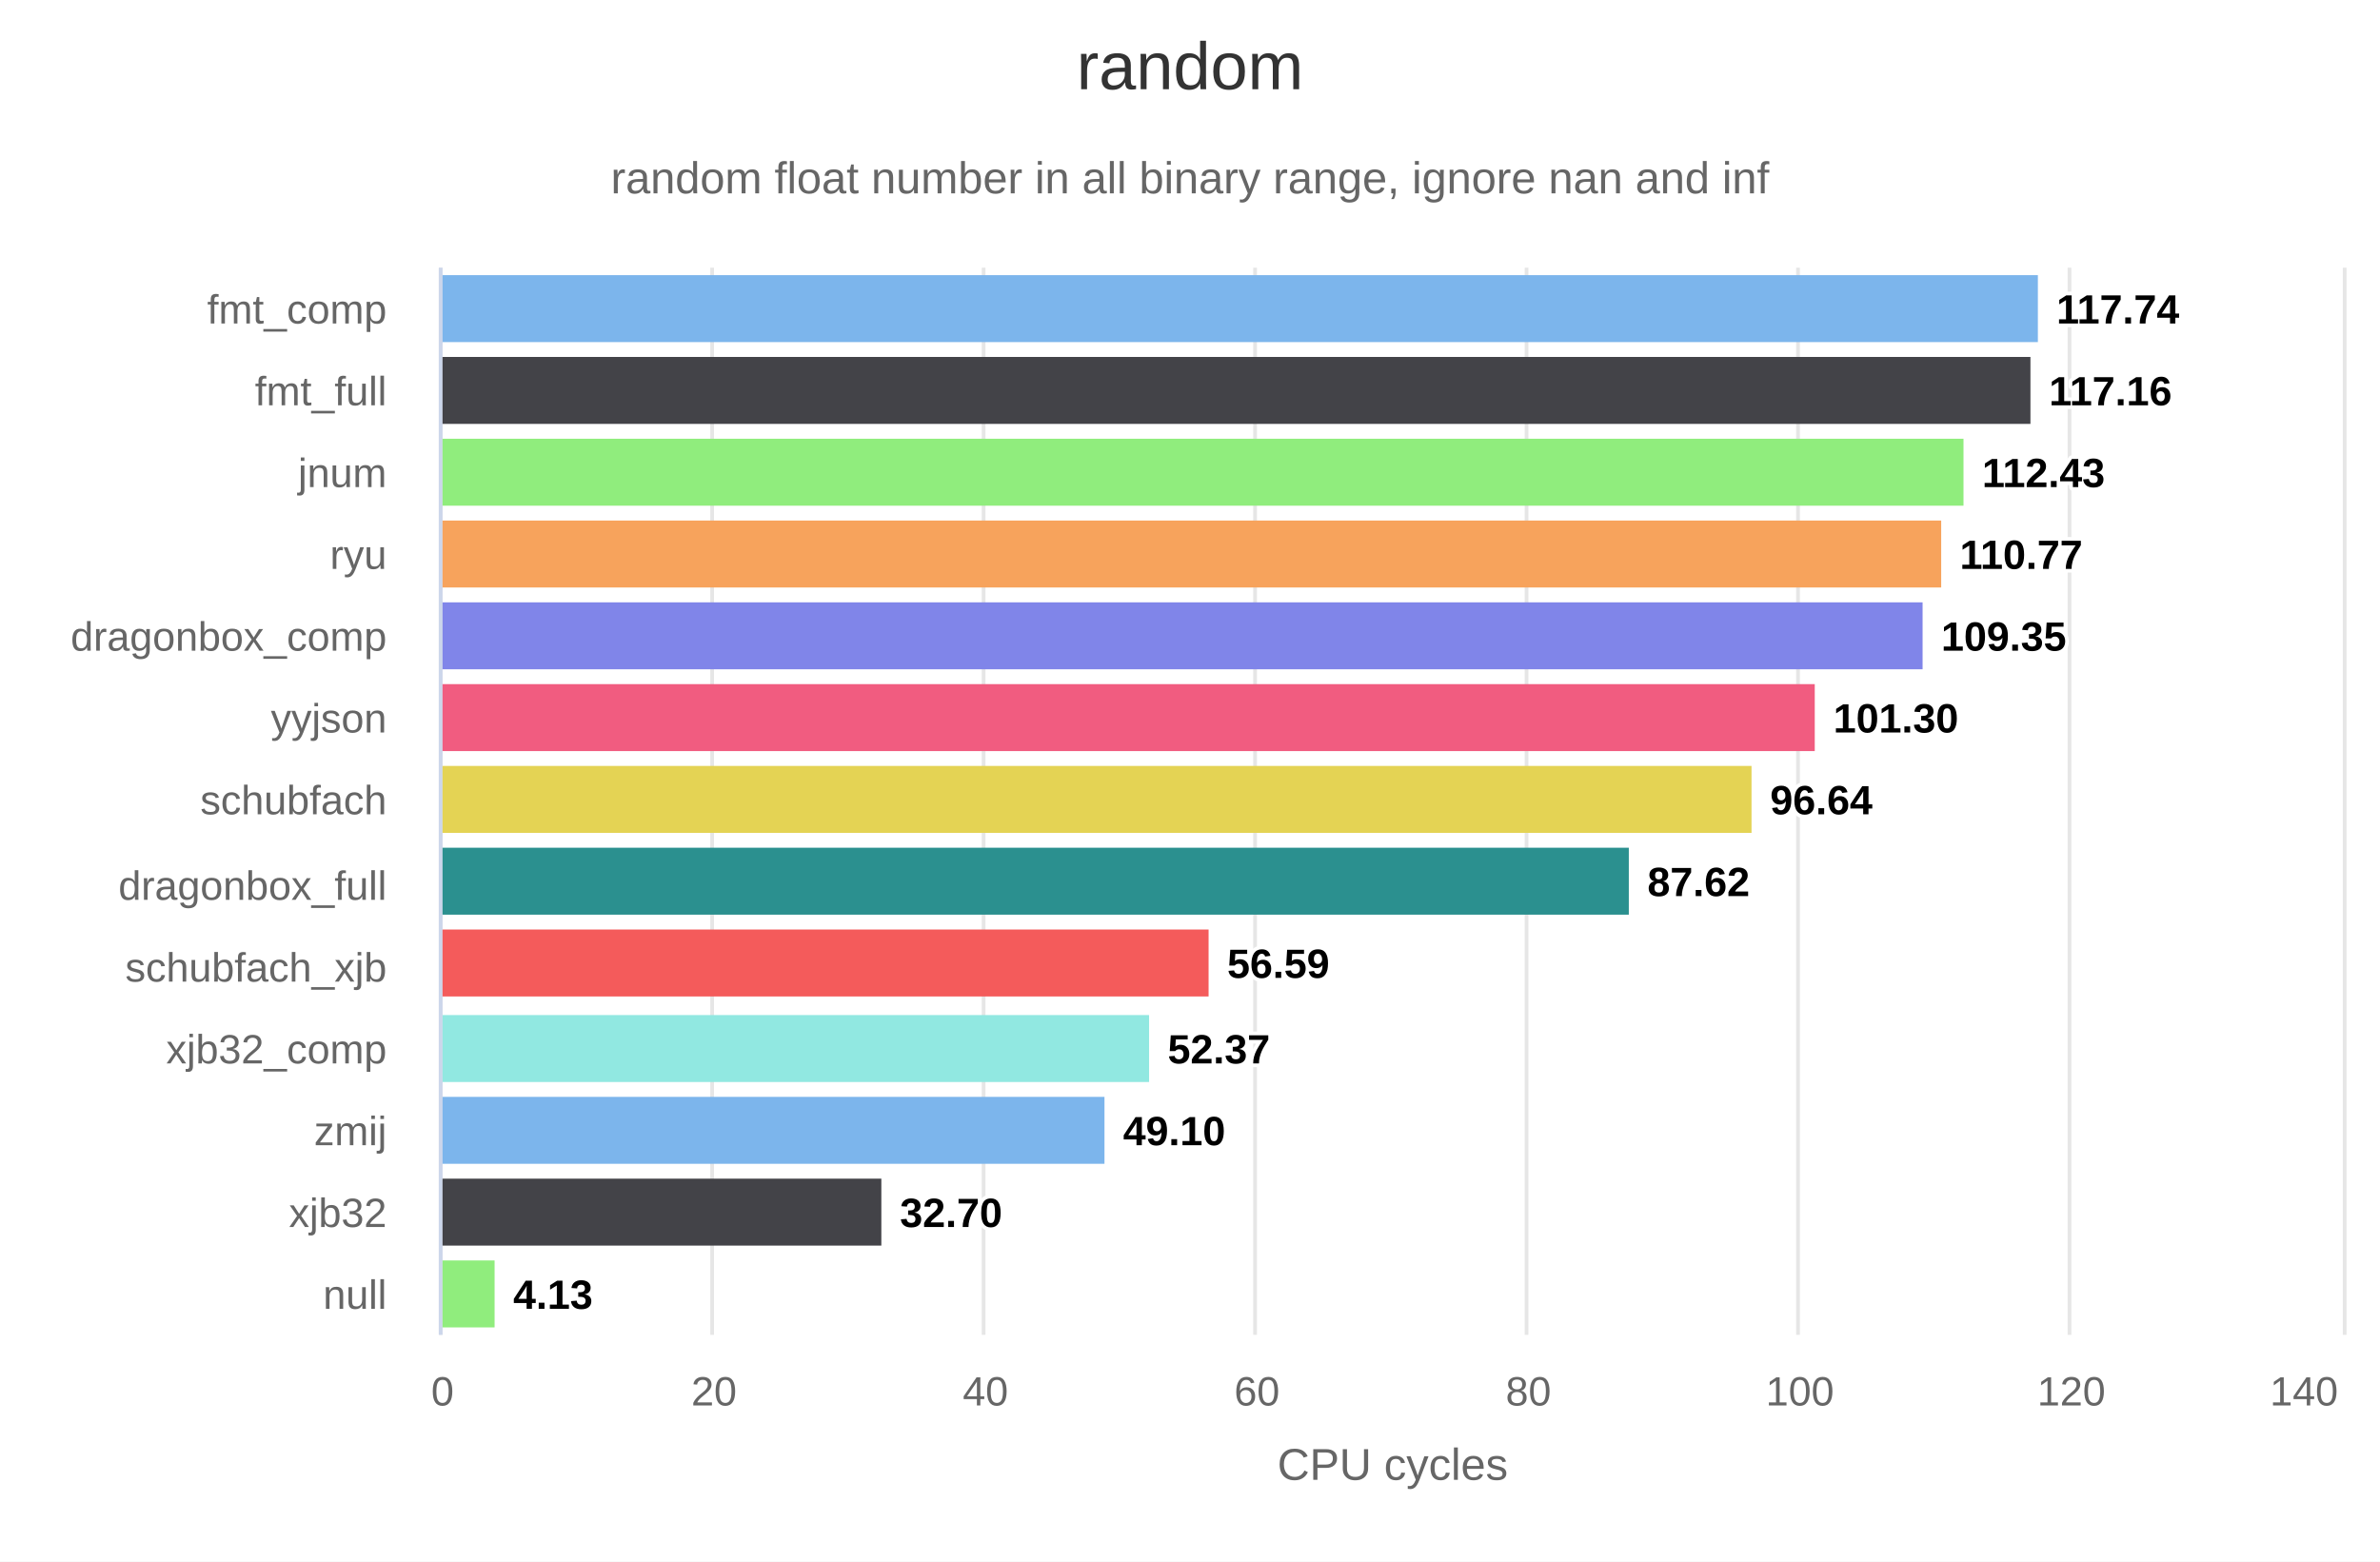
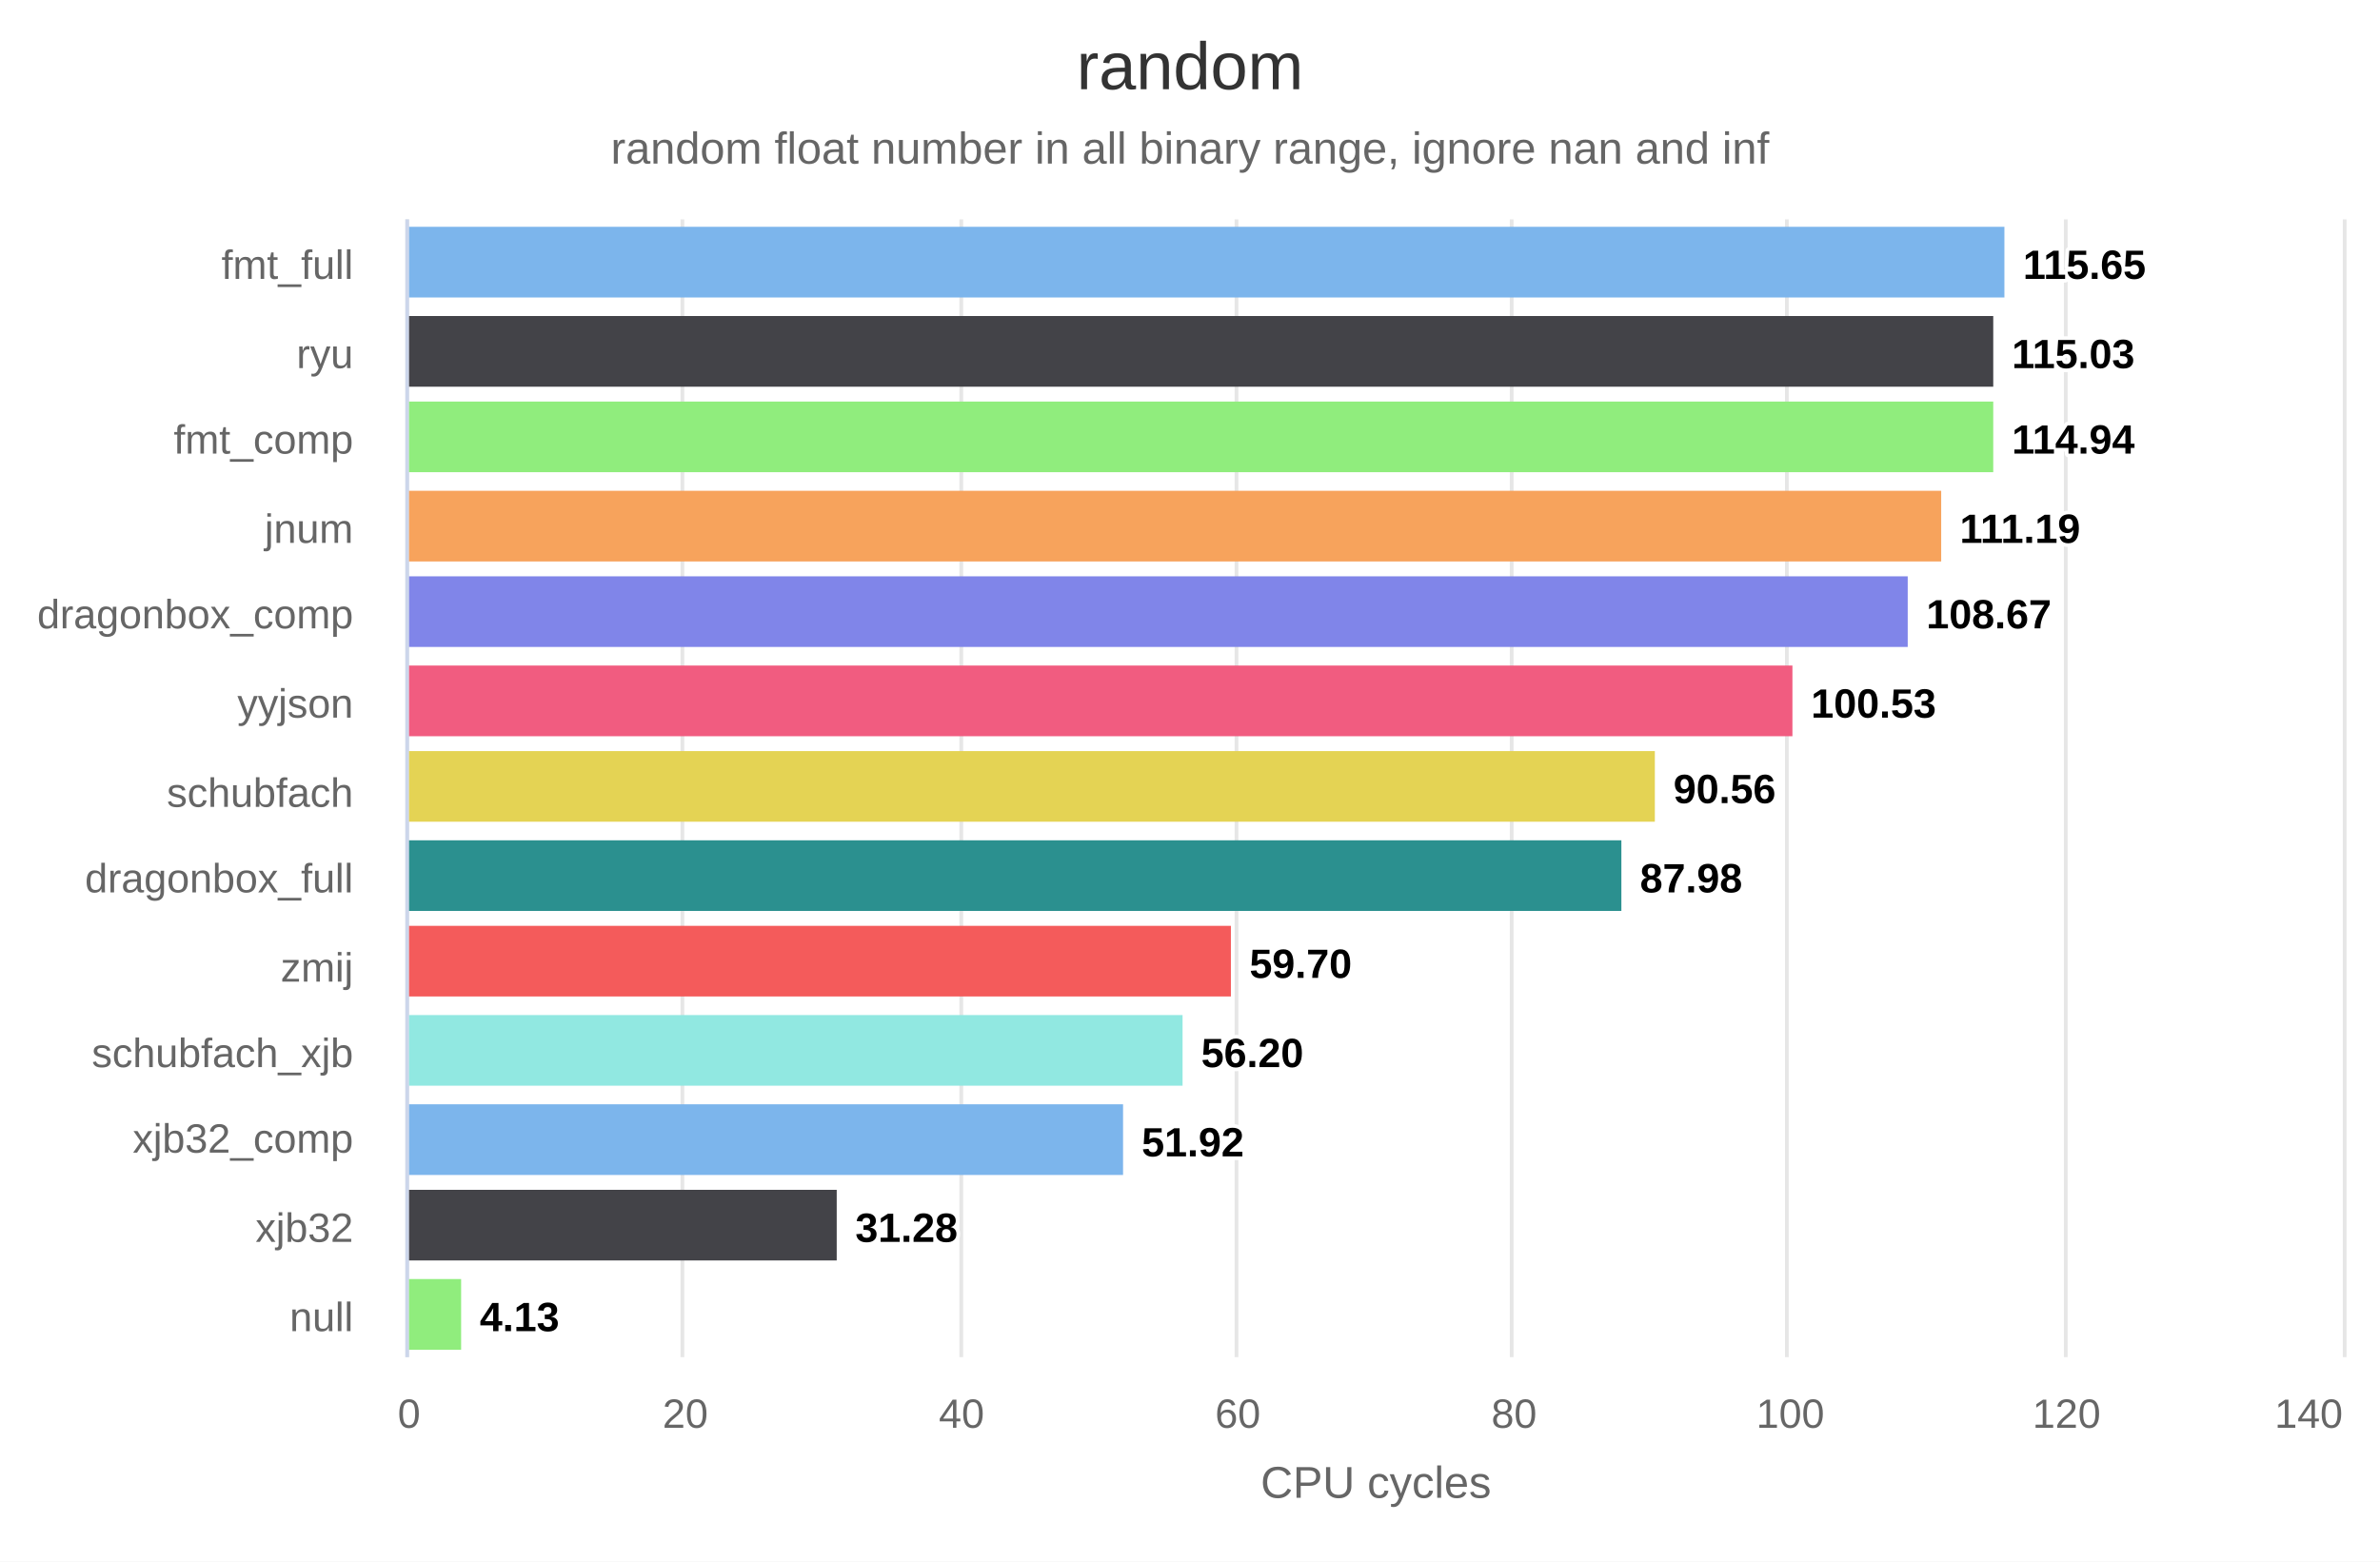
<svg xmlns="http://www.w3.org/2000/svg" version="1.1" class="highcharts-root" style="font-family:&quot;Lucida Grande&quot;, &quot;Lucida Sans Unicode&quot;, Arial, Helvetica, sans-serif;font-size:12px;" width="640" height="420" viewBox="0 0 640 420">
  <defs>
-     <clipPath id="highcharts-8ixc050-19-">
-       <rect x="0" y="0" width="287" height="511" fill="none" />
+     <clipPath id="highcharts-wknfdc7-35-">
+       <rect x="0" y="0" width="306" height="520" fill="none" />
    </clipPath>
  </defs>
  <rect fill="#ffffff" class="highcharts-background" x="0" y="0" width="640" height="420" rx="0" ry="0" />
-   <rect fill="none" class="highcharts-plot-background" x="119" y="72" width="511" height="287" />
+   <rect fill="none" class="highcharts-plot-background" x="110" y="59" width="520" height="306" />
  <g class="highcharts-grid highcharts-xaxis-grid" data-z-index="1">
-     <path fill="none" data-z-index="1" class="highcharts-grid-line" d="M 119 94.5 L 630 94.5" opacity="1" />
-     <path fill="none" data-z-index="1" class="highcharts-grid-line" d="M 119 116.5 L 630 116.5" opacity="1" />
-     <path fill="none" data-z-index="1" class="highcharts-grid-line" d="M 119 138.5 L 630 138.5" opacity="1" />
-     <path fill="none" data-z-index="1" class="highcharts-grid-line" d="M 119 160.5 L 630 160.5" opacity="1" />
-     <path fill="none" data-z-index="1" class="highcharts-grid-line" d="M 119 182.5 L 630 182.5" opacity="1" />
-     <path fill="none" data-z-index="1" class="highcharts-grid-line" d="M 119 204.5 L 630 204.5" opacity="1" />
-     <path fill="none" data-z-index="1" class="highcharts-grid-line" d="M 119 227.5 L 630 227.5" opacity="1" />
-     <path fill="none" data-z-index="1" class="highcharts-grid-line" d="M 119 249.5 L 630 249.5" opacity="1" />
-     <path fill="none" data-z-index="1" class="highcharts-grid-line" d="M 119 271.5 L 630 271.5" opacity="1" />
-     <path fill="none" data-z-index="1" class="highcharts-grid-line" d="M 119 293.5 L 630 293.5" opacity="1" />
-     <path fill="none" data-z-index="1" class="highcharts-grid-line" d="M 119 315.5 L 630 315.5" opacity="1" />
-     <path fill="none" data-z-index="1" class="highcharts-grid-line" d="M 119 337.5 L 630 337.5" opacity="1" />
-     <path fill="none" data-z-index="1" class="highcharts-grid-line" d="M 119 359.5 L 630 359.5" opacity="1" />
-     <path fill="none" data-z-index="1" class="highcharts-grid-line" d="M 119 72.5 L 630 72.5" opacity="1" />
+     <path fill="none" data-z-index="1" class="highcharts-grid-line" d="M 110 83.5 L 630 83.5" opacity="1" />
+     <path fill="none" data-z-index="1" class="highcharts-grid-line" d="M 110 106.5 L 630 106.5" opacity="1" />
+     <path fill="none" data-z-index="1" class="highcharts-grid-line" d="M 110 130.5 L 630 130.5" opacity="1" />
+     <path fill="none" data-z-index="1" class="highcharts-grid-line" d="M 110 153.5 L 630 153.5" opacity="1" />
+     <path fill="none" data-z-index="1" class="highcharts-grid-line" d="M 110 177.5 L 630 177.5" opacity="1" />
+     <path fill="none" data-z-index="1" class="highcharts-grid-line" d="M 110 200.5 L 630 200.5" opacity="1" />
+     <path fill="none" data-z-index="1" class="highcharts-grid-line" d="M 110 224.5 L 630 224.5" opacity="1" />
+     <path fill="none" data-z-index="1" class="highcharts-grid-line" d="M 110 247.5 L 630 247.5" opacity="1" />
+     <path fill="none" data-z-index="1" class="highcharts-grid-line" d="M 110 271.5 L 630 271.5" opacity="1" />
+     <path fill="none" data-z-index="1" class="highcharts-grid-line" d="M 110 294.5 L 630 294.5" opacity="1" />
+     <path fill="none" data-z-index="1" class="highcharts-grid-line" d="M 110 318.5 L 630 318.5" opacity="1" />
+     <path fill="none" data-z-index="1" class="highcharts-grid-line" d="M 110 341.5 L 630 341.5" opacity="1" />
+     <path fill="none" data-z-index="1" class="highcharts-grid-line" d="M 110 365.5 L 630 365.5" opacity="1" />
+     <path fill="none" data-z-index="1" class="highcharts-grid-line" d="M 110 59.5 L 630 59.5" opacity="1" />
  </g>
  <g class="highcharts-grid highcharts-yaxis-grid" data-z-index="1">
-     <path fill="none" stroke="#e6e6e6" stroke-width="1" data-z-index="1" class="highcharts-grid-line" d="M 118.5 72 L 118.5 359" opacity="1" />
-     <path fill="none" stroke="#e6e6e6" stroke-width="1" data-z-index="1" class="highcharts-grid-line" d="M 191.5 72 L 191.5 359" opacity="1" />
-     <path fill="none" stroke="#e6e6e6" stroke-width="1" data-z-index="1" class="highcharts-grid-line" d="M 264.5 72 L 264.5 359" opacity="1" />
-     <path fill="none" stroke="#e6e6e6" stroke-width="1" data-z-index="1" class="highcharts-grid-line" d="M 337.5 72 L 337.5 359" opacity="1" />
-     <path fill="none" stroke="#e6e6e6" stroke-width="1" data-z-index="1" class="highcharts-grid-line" d="M 410.5 72 L 410.5 359" opacity="1" />
-     <path fill="none" stroke="#e6e6e6" stroke-width="1" data-z-index="1" class="highcharts-grid-line" d="M 483.5 72 L 483.5 359" opacity="1" />
-     <path fill="none" stroke="#e6e6e6" stroke-width="1" data-z-index="1" class="highcharts-grid-line" d="M 556.5 72 L 556.5 359" opacity="1" />
-     <path fill="none" stroke="#e6e6e6" stroke-width="1" data-z-index="1" class="highcharts-grid-line" d="M 630.5 72 L 630.5 359" opacity="1" />
+     <path fill="none" stroke="#e6e6e6" stroke-width="1" data-z-index="1" class="highcharts-grid-line" d="M 109.5 59 L 109.5 365" opacity="1" />
+     <path fill="none" stroke="#e6e6e6" stroke-width="1" data-z-index="1" class="highcharts-grid-line" d="M 183.5 59 L 183.5 365" opacity="1" />
+     <path fill="none" stroke="#e6e6e6" stroke-width="1" data-z-index="1" class="highcharts-grid-line" d="M 258.5 59 L 258.5 365" opacity="1" />
+     <path fill="none" stroke="#e6e6e6" stroke-width="1" data-z-index="1" class="highcharts-grid-line" d="M 332.5 59 L 332.5 365" opacity="1" />
+     <path fill="none" stroke="#e6e6e6" stroke-width="1" data-z-index="1" class="highcharts-grid-line" d="M 406.5 59 L 406.5 365" opacity="1" />
+     <path fill="none" stroke="#e6e6e6" stroke-width="1" data-z-index="1" class="highcharts-grid-line" d="M 480.5 59 L 480.5 365" opacity="1" />
+     <path fill="none" stroke="#e6e6e6" stroke-width="1" data-z-index="1" class="highcharts-grid-line" d="M 555.5 59 L 555.5 365" opacity="1" />
+     <path fill="none" stroke="#e6e6e6" stroke-width="1" data-z-index="1" class="highcharts-grid-line" d="M 630.5 59 L 630.5 365" opacity="1" />
  </g>
-   <rect fill="none" class="highcharts-plot-border" data-z-index="1" x="119" y="72" width="511" height="287" />
+   <rect fill="none" class="highcharts-plot-border" data-z-index="1" x="110" y="59" width="520" height="306" />
  <g class="highcharts-axis highcharts-xaxis" data-z-index="2">
-     <path fill="none" class="highcharts-axis-line" stroke="#ccd6eb" stroke-width="1" data-z-index="7" d="M 118.5 72 L 118.5 359" />
+     <path fill="none" class="highcharts-axis-line" stroke="#ccd6eb" stroke-width="1" data-z-index="7" d="M 109.5 59 L 109.5 365" />
  </g>
  <g class="highcharts-axis highcharts-yaxis" data-z-index="2">
-     <text x="374.5" data-z-index="7" text-anchor="middle" transform="translate(0,0)" class="highcharts-axis-title" style="color:#666666;fill:#666666;" y="398">
+     <text x="370" data-z-index="7" text-anchor="middle" transform="translate(0,0)" class="highcharts-axis-title" style="color:#666666;fill:#666666;" y="402.833">
      <tspan>CPU cycles</tspan>
    </text>
-     <path fill="none" class="highcharts-axis-line" data-z-index="7" d="M 119 359 L 630 359" />
+     <path fill="none" class="highcharts-axis-line" data-z-index="7" d="M 110 365 L 630 365" />
  </g>
  <g class="highcharts-series-group" data-z-index="3">
-     <g class="highcharts-series highcharts-series-0 highcharts-bar-series" data-z-index="0.1" opacity="1" transform="translate(630,359) rotate(90) scale(-1,1) scale(1 1)" clip-path="url(#highcharts-8ixc050-19-)">
-       <rect x="267" y="82" width="18" height="430" fill="#7cb5ec" opacity="1" class="highcharts-point highcharts-color-0" />
-       <rect x="245" y="84" width="18" height="428" fill="#434348" opacity="1" class="highcharts-point highcharts-color-1" />
-       <rect x="223" y="102" width="18" height="410" fill="#90ed7d" opacity="1" class="highcharts-point highcharts-color-2" />
-       <rect x="201" y="108" width="18" height="404" fill="#f7a35c" opacity="1" class="highcharts-point highcharts-color-3" />
-       <rect x="179" y="113" width="18" height="399" fill="#8085e9" opacity="1" class="highcharts-point highcharts-color-4" />
-       <rect x="157" y="142" width="18" height="370" fill="#f15c80" opacity="1" class="highcharts-point highcharts-color-5" />
-       <rect x="135" y="159" width="18" height="353" fill="#e4d354" opacity="1" class="highcharts-point highcharts-color-6" />
-       <rect x="113" y="192" width="18" height="320" fill="#2b908f" opacity="1" class="highcharts-point highcharts-color-7" />
-       <rect x="91" y="305" width="18" height="207" fill="#f45b5b" opacity="1" class="highcharts-point highcharts-color-8" />
-       <rect x="68" y="321" width="18" height="191" fill="#91e8e1" opacity="1" class="highcharts-point highcharts-color-9" />
-       <rect x="46" y="333" width="18" height="179" fill="#7cb5ec" opacity="1" class="highcharts-point highcharts-color-0" />
-       <rect x="24" y="393" width="18" height="119" fill="#434348" opacity="1" class="highcharts-point highcharts-color-1" />
-       <rect x="2" y="497" width="18" height="15" fill="#90ed7d" opacity="1" class="highcharts-point highcharts-color-2" />
+     <g class="highcharts-series highcharts-series-0 highcharts-bar-series" data-z-index="0.1" opacity="1" transform="translate(630,365) rotate(90) scale(-1,1) scale(1 1)" clip-path="url(#highcharts-wknfdc7-35-)">
+       <rect x="285" y="91" width="19" height="430" fill="#7cb5ec" opacity="1" class="highcharts-point highcharts-color-0" />
+       <rect x="261" y="94" width="19" height="427" fill="#434348" opacity="1" class="highcharts-point highcharts-color-1" />
+       <rect x="238" y="94" width="19" height="427" fill="#90ed7d" opacity="1" class="highcharts-point highcharts-color-2" />
+       <rect x="214" y="108" width="19" height="413" fill="#f7a35c" opacity="1" class="highcharts-point highcharts-color-3" />
+       <rect x="191" y="117" width="19" height="404" fill="#8085e9" opacity="1" class="highcharts-point highcharts-color-4" />
+       <rect x="167" y="148" width="19" height="373" fill="#f15c80" opacity="1" class="highcharts-point highcharts-color-5" />
+       <rect x="144" y="185" width="19" height="336" fill="#e4d354" opacity="1" class="highcharts-point highcharts-color-6" />
+       <rect x="120" y="194" width="19" height="327" fill="#2b908f" opacity="1" class="highcharts-point highcharts-color-7" />
+       <rect x="97" y="299" width="19" height="222" fill="#f45b5b" opacity="1" class="highcharts-point highcharts-color-8" />
+       <rect x="73" y="312" width="19" height="209" fill="#91e8e1" opacity="1" class="highcharts-point highcharts-color-9" />
+       <rect x="49" y="328" width="19" height="193" fill="#7cb5ec" opacity="1" class="highcharts-point highcharts-color-0" />
+       <rect x="26" y="405" width="19" height="116" fill="#434348" opacity="1" class="highcharts-point highcharts-color-1" />
+       <rect x="2" y="506" width="19" height="15" fill="#90ed7d" opacity="1" class="highcharts-point highcharts-color-2" />
    </g>
-     <g class="highcharts-markers highcharts-series-0 highcharts-bar-series" data-z-index="0.1" opacity="1" transform="translate(630,359) rotate(90) scale(-1,1) scale(1 1)" clip-path="none" />
+     <g class="highcharts-markers highcharts-series-0 highcharts-bar-series" data-z-index="0.1" opacity="1" transform="translate(630,365) rotate(90) scale(-1,1) scale(1 1)" clip-path="none" />
  </g>
  <text x="320" text-anchor="middle" class="highcharts-title" data-z-index="4" style="color:#333333;font-size:18px;fill:#333333;" y="24">
    <tspan>random</tspan>
  </text>
-   <text x="320" text-anchor="middle" class="highcharts-subtitle" data-z-index="4" style="color:#666666;fill:#666666;" y="52">
+   <text x="320" text-anchor="middle" class="highcharts-subtitle" data-z-index="4" style="color:#666666;fill:#666666;" y="44">
    <tspan>random float number in all binary range, ignore nan and inf</tspan>
  </text>
  <text x="10" text-anchor="start" class="highcharts-caption" data-z-index="4" style="color:#666666;fill:#666666;" y="417" />
-   <g class="highcharts-data-labels highcharts-series-0 highcharts-bar-series" data-z-index="6" opacity="1" transform="translate(119,72) scale(1 1)">
-     <g class="highcharts-label highcharts-data-label highcharts-data-label-color-0" data-z-index="1" transform="translate(429,-1)">
+   <g class="highcharts-data-labels highcharts-series-0 highcharts-bar-series" data-z-index="6" opacity="1" transform="translate(110,59) scale(1 1)">
+     <g class="highcharts-label highcharts-data-label highcharts-data-label-color-0" data-z-index="1" transform="translate(429,0)">
      <text x="5" data-z-index="1" y="16" style="color:#000000;font-size:11px;font-weight:bold;fill:#000000;">
-         <tspan x="5" y="16" class="highcharts-text-outline" fill="#FFFFFF" stroke="#FFFFFF" stroke-width="2px" stroke-linejoin="round" style="">117.74</tspan>
-         <tspan x="5" y="16">117.74</tspan>
+         <tspan x="5" y="16" class="highcharts-text-outline" fill="#FFFFFF" stroke="#FFFFFF" stroke-width="2px" stroke-linejoin="round" style="">115.65</tspan>
+         <tspan x="5" y="16">115.65</tspan>
      </text>
    </g>
-     <g class="highcharts-label highcharts-data-label highcharts-data-label-color-1" data-z-index="1" transform="translate(427,21)">
+     <g class="highcharts-label highcharts-data-label highcharts-data-label-color-1" data-z-index="1" transform="translate(426,24)">
      <text x="5" data-z-index="1" y="16" style="color:#000000;font-size:11px;font-weight:bold;fill:#000000;">
-         <tspan x="5" y="16" class="highcharts-text-outline" fill="#FFFFFF" stroke="#FFFFFF" stroke-width="2px" stroke-linejoin="round">117.16</tspan>
-         <tspan x="5" y="16">117.16</tspan>
+         <tspan x="5" y="16" class="highcharts-text-outline" fill="#FFFFFF" stroke="#FFFFFF" stroke-width="2px" stroke-linejoin="round">115.03</tspan>
+         <tspan x="5" y="16">115.03</tspan>
      </text>
    </g>
-     <g class="highcharts-label highcharts-data-label highcharts-data-label-color-2" data-z-index="1" transform="translate(409,43)">
+     <g class="highcharts-label highcharts-data-label highcharts-data-label-color-2" data-z-index="1" transform="translate(426,47)">
      <text x="5" data-z-index="1" y="16" style="color:#000000;font-size:11px;font-weight:bold;fill:#000000;">
-         <tspan x="5" y="16" class="highcharts-text-outline" fill="#FFFFFF" stroke="#FFFFFF" stroke-width="2px" stroke-linejoin="round">112.43</tspan>
-         <tspan x="5" y="16">112.43</tspan>
+         <tspan x="5" y="16" class="highcharts-text-outline" fill="#FFFFFF" stroke="#FFFFFF" stroke-width="2px" stroke-linejoin="round">114.94</tspan>
+         <tspan x="5" y="16">114.94</tspan>
      </text>
    </g>
-     <g class="highcharts-label highcharts-data-label highcharts-data-label-color-3" data-z-index="1" transform="translate(403,65)">
+     <g class="highcharts-label highcharts-data-label highcharts-data-label-color-3" data-z-index="1" transform="translate(412,71)">
      <text x="5" data-z-index="1" y="16" style="color:#000000;font-size:11px;font-weight:bold;fill:#000000;">
-         <tspan x="5" y="16" class="highcharts-text-outline" fill="#FFFFFF" stroke="#FFFFFF" stroke-width="2px" stroke-linejoin="round">110.77</tspan>
-         <tspan x="5" y="16">110.77</tspan>
+         <tspan x="5" y="16" class="highcharts-text-outline" fill="#FFFFFF" stroke="#FFFFFF" stroke-width="2px" stroke-linejoin="round">111.19</tspan>
+         <tspan x="5" y="16">111.19</tspan>
      </text>
    </g>
-     <g class="highcharts-label highcharts-data-label highcharts-data-label-color-4" data-z-index="1" transform="translate(398,87)">
+     <g class="highcharts-label highcharts-data-label highcharts-data-label-color-4" data-z-index="1" transform="translate(403,94)">
      <text x="5" data-z-index="1" y="16" style="color:#000000;font-size:11px;font-weight:bold;fill:#000000;">
-         <tspan x="5" y="16" class="highcharts-text-outline" fill="#FFFFFF" stroke="#FFFFFF" stroke-width="2px" stroke-linejoin="round">109.35</tspan>
-         <tspan x="5" y="16">109.35</tspan>
+         <tspan x="5" y="16" class="highcharts-text-outline" fill="#FFFFFF" stroke="#FFFFFF" stroke-width="2px" stroke-linejoin="round">108.67</tspan>
+         <tspan x="5" y="16">108.67</tspan>
      </text>
    </g>
-     <g class="highcharts-label highcharts-data-label highcharts-data-label-color-5" data-z-index="1" transform="translate(369,109)">
+     <g class="highcharts-label highcharts-data-label highcharts-data-label-color-5" data-z-index="1" transform="translate(372,118)">
      <text x="5" data-z-index="1" y="16" style="color:#000000;font-size:11px;font-weight:bold;fill:#000000;">
-         <tspan x="5" y="16" class="highcharts-text-outline" fill="#FFFFFF" stroke="#FFFFFF" stroke-width="2px" stroke-linejoin="round">101.30</tspan>
-         <tspan x="5" y="16">101.30</tspan>
+         <tspan x="5" y="16" class="highcharts-text-outline" fill="#FFFFFF" stroke="#FFFFFF" stroke-width="2px" stroke-linejoin="round">100.53</tspan>
+         <tspan x="5" y="16">100.53</tspan>
      </text>
    </g>
-     <g class="highcharts-label highcharts-data-label highcharts-data-label-color-6" data-z-index="1" transform="translate(352,131)">
+     <g class="highcharts-label highcharts-data-label highcharts-data-label-color-6" data-z-index="1" transform="translate(335,141)">
      <text x="5" data-z-index="1" y="16" style="color:#000000;font-size:11px;font-weight:bold;fill:#000000;">
-         <tspan x="5" y="16" class="highcharts-text-outline" fill="#FFFFFF" stroke="#FFFFFF" stroke-width="2px" stroke-linejoin="round" style="">96.64</tspan>
-         <tspan x="5" y="16">96.64</tspan>
+         <tspan x="5" y="16" class="highcharts-text-outline" fill="#FFFFFF" stroke="#FFFFFF" stroke-width="2px" stroke-linejoin="round" style="">90.56</tspan>
+         <tspan x="5" y="16">90.56</tspan>
      </text>
    </g>
-     <g class="highcharts-label highcharts-data-label highcharts-data-label-color-7" data-z-index="1" transform="translate(319,153)">
+     <g class="highcharts-label highcharts-data-label highcharts-data-label-color-7" data-z-index="1" transform="translate(326,165)">
      <text x="5" data-z-index="1" y="16" style="color:#000000;font-size:11px;font-weight:bold;fill:#000000;">
-         <tspan x="5" y="16" class="highcharts-text-outline" fill="#FFFFFF" stroke="#FFFFFF" stroke-width="2px" stroke-linejoin="round">87.62</tspan>
-         <tspan x="5" y="16">87.62</tspan>
+         <tspan x="5" y="16" class="highcharts-text-outline" fill="#FFFFFF" stroke="#FFFFFF" stroke-width="2px" stroke-linejoin="round">87.98</tspan>
+         <tspan x="5" y="16">87.98</tspan>
      </text>
    </g>
-     <g class="highcharts-label highcharts-data-label highcharts-data-label-color-8" data-z-index="1" transform="translate(206,175)">
+     <g class="highcharts-label highcharts-data-label highcharts-data-label-color-8" data-z-index="1" transform="translate(221,188)">
      <text x="5" data-z-index="1" y="16" style="color:#000000;font-size:11px;font-weight:bold;fill:#000000;">
-         <tspan x="5" y="16" class="highcharts-text-outline" fill="#FFFFFF" stroke="#FFFFFF" stroke-width="2px" stroke-linejoin="round">56.59</tspan>
-         <tspan x="5" y="16">56.59</tspan>
+         <tspan x="5" y="16" class="highcharts-text-outline" fill="#FFFFFF" stroke="#FFFFFF" stroke-width="2px" stroke-linejoin="round">59.70</tspan>
+         <tspan x="5" y="16">59.70</tspan>
      </text>
    </g>
-     <g class="highcharts-label highcharts-data-label highcharts-data-label-color-9" data-z-index="1" transform="translate(190,198)">
+     <g class="highcharts-label highcharts-data-label highcharts-data-label-color-9" data-z-index="1" transform="translate(208,212)">
      <text x="5" data-z-index="1" y="16" style="color:#000000;font-size:11px;font-weight:bold;fill:#000000;">
-         <tspan x="5" y="16" class="highcharts-text-outline" fill="#FFFFFF" stroke="#FFFFFF" stroke-width="2px" stroke-linejoin="round">52.37</tspan>
-         <tspan x="5" y="16">52.37</tspan>
+         <tspan x="5" y="16" class="highcharts-text-outline" fill="#FFFFFF" stroke="#FFFFFF" stroke-width="2px" stroke-linejoin="round">56.20</tspan>
+         <tspan x="5" y="16">56.20</tspan>
      </text>
    </g>
-     <g class="highcharts-label highcharts-data-label highcharts-data-label-color-0" data-z-index="1" transform="translate(178,220)">
+     <g class="highcharts-label highcharts-data-label highcharts-data-label-color-0" data-z-index="1" transform="translate(192,236)">
      <text x="5" data-z-index="1" y="16" style="color:#000000;font-size:11px;font-weight:bold;fill:#000000;">
-         <tspan x="5" y="16" class="highcharts-text-outline" fill="#FFFFFF" stroke="#FFFFFF" stroke-width="2px" stroke-linejoin="round">49.10</tspan>
-         <tspan x="5" y="16">49.10</tspan>
+         <tspan x="5" y="16" class="highcharts-text-outline" fill="#FFFFFF" stroke="#FFFFFF" stroke-width="2px" stroke-linejoin="round">51.92</tspan>
+         <tspan x="5" y="16">51.92</tspan>
      </text>
    </g>
-     <g class="highcharts-label highcharts-data-label highcharts-data-label-color-1" data-z-index="1" transform="translate(118,242)">
+     <g class="highcharts-label highcharts-data-label highcharts-data-label-color-1" data-z-index="1" transform="translate(115,259)">
      <text x="5" data-z-index="1" y="16" style="color:#000000;font-size:11px;font-weight:bold;fill:#000000;">
-         <tspan x="5" y="16" class="highcharts-text-outline" fill="#FFFFFF" stroke="#FFFFFF" stroke-width="2px" stroke-linejoin="round">32.70</tspan>
-         <tspan x="5" y="16">32.70</tspan>
+         <tspan x="5" y="16" class="highcharts-text-outline" fill="#FFFFFF" stroke="#FFFFFF" stroke-width="2px" stroke-linejoin="round">31.28</tspan>
+         <tspan x="5" y="16">31.28</tspan>
      </text>
    </g>
-     <g class="highcharts-label highcharts-data-label highcharts-data-label-color-2" data-z-index="1" transform="translate(14,264)">
+     <g class="highcharts-label highcharts-data-label highcharts-data-label-color-2" data-z-index="1" transform="translate(14,283)">
      <text x="5" data-z-index="1" y="16" style="color:#000000;font-size:11px;font-weight:bold;fill:#000000;">
        <tspan x="5" y="16" class="highcharts-text-outline" fill="#FFFFFF" stroke="#FFFFFF" stroke-width="2px" stroke-linejoin="round" style="">4.13</tspan>
        <tspan x="5" y="16">4.13</tspan>
      </text>
    </g>
  </g>
  <g class="highcharts-axis-labels highcharts-xaxis-labels" data-z-index="7">
-     <text x="104" style="color:#666666;cursor:default;font-size:11px;fill:#666666;" text-anchor="end" transform="translate(0,0)" y="87" opacity="1">fmt_comp</text>
-     <text x="104" style="color:#666666;cursor:default;font-size:11px;fill:#666666;" text-anchor="end" transform="translate(0,0)" y="109" opacity="1">fmt_full</text>
-     <text x="104" style="color:#666666;cursor:default;font-size:11px;fill:#666666;" text-anchor="end" transform="translate(0,0)" y="131" opacity="1">jnum</text>
-     <text x="104" style="color:#666666;cursor:default;font-size:11px;fill:#666666;" text-anchor="end" transform="translate(0,0)" y="153" opacity="1">ryu</text>
-     <text x="104" style="color:#666666;cursor:default;font-size:11px;fill:#666666;" text-anchor="end" transform="translate(0,0)" y="175" opacity="1">dragonbox_comp</text>
-     <text x="104" style="color:#666666;cursor:default;font-size:11px;fill:#666666;" text-anchor="end" transform="translate(0,0)" y="197" opacity="1">yyjson</text>
-     <text x="104" style="color:#666666;cursor:default;font-size:11px;fill:#666666;" text-anchor="end" transform="translate(0,0)" y="219" opacity="1">schubfach</text>
-     <text x="104" style="color:#666666;cursor:default;font-size:11px;fill:#666666;" text-anchor="end" transform="translate(0,0)" y="242" opacity="1">dragonbox_full</text>
-     <text x="104" style="color:#666666;cursor:default;font-size:11px;fill:#666666;" text-anchor="end" transform="translate(0,0)" y="264" opacity="1">schubfach_xjb</text>
-     <text x="104" style="color:#666666;cursor:default;font-size:11px;fill:#666666;" text-anchor="end" transform="translate(0,0)" y="286" opacity="1">xjb32_comp</text>
-     <text x="104" style="color:#666666;cursor:default;font-size:11px;fill:#666666;" text-anchor="end" transform="translate(0,0)" y="308" opacity="1">zmij</text>
-     <text x="104" style="color:#666666;cursor:default;font-size:11px;fill:#666666;" text-anchor="end" transform="translate(0,0)" y="330" opacity="1">xjb32</text>
-     <text x="104" style="color:#666666;cursor:default;font-size:11px;fill:#666666;" text-anchor="end" transform="translate(0,0)" y="352" opacity="1">null</text>
+     <text x="95" style="color:#666666;cursor:default;font-size:11px;fill:#666666;" text-anchor="end" transform="translate(0,0)" y="75" opacity="1">fmt_full</text>
+     <text x="95" style="color:#666666;cursor:default;font-size:11px;fill:#666666;" text-anchor="end" transform="translate(0,0)" y="99" opacity="1">ryu</text>
+     <text x="95" style="color:#666666;cursor:default;font-size:11px;fill:#666666;" text-anchor="end" transform="translate(0,0)" y="122" opacity="1">fmt_comp</text>
+     <text x="95" style="color:#666666;cursor:default;font-size:11px;fill:#666666;" text-anchor="end" transform="translate(0,0)" y="146" opacity="1">jnum</text>
+     <text x="95" style="color:#666666;cursor:default;font-size:11px;fill:#666666;" text-anchor="end" transform="translate(0,0)" y="169" opacity="1">dragonbox_comp</text>
+     <text x="95" style="color:#666666;cursor:default;font-size:11px;fill:#666666;" text-anchor="end" transform="translate(0,0)" y="193" opacity="1">yyjson</text>
+     <text x="95" style="color:#666666;cursor:default;font-size:11px;fill:#666666;" text-anchor="end" transform="translate(0,0)" y="217" opacity="1">schubfach</text>
+     <text x="95" style="color:#666666;cursor:default;font-size:11px;fill:#666666;" text-anchor="end" transform="translate(0,0)" y="240" opacity="1">dragonbox_full</text>
+     <text x="95" style="color:#666666;cursor:default;font-size:11px;fill:#666666;" text-anchor="end" transform="translate(0,0)" y="264" opacity="1">zmij</text>
+     <text x="95" style="color:#666666;cursor:default;font-size:11px;fill:#666666;" text-anchor="end" transform="translate(0,0)" y="287" opacity="1">schubfach_xjb</text>
+     <text x="95" style="color:#666666;cursor:default;font-size:11px;fill:#666666;" text-anchor="end" transform="translate(0,0)" y="310" opacity="1">xjb32_comp</text>
+     <text x="95" style="color:#666666;cursor:default;font-size:11px;fill:#666666;" text-anchor="end" transform="translate(0,0)" y="334" opacity="1">xjb32</text>
+     <text x="95" style="color:#666666;cursor:default;font-size:11px;fill:#666666;" text-anchor="end" transform="translate(0,0)" y="358" opacity="1">null</text>
  </g>
  <g class="highcharts-axis-labels highcharts-yaxis-labels" data-z-index="7">
-     <text x="119" style="color:#666666;cursor:default;font-size:11px;fill:#666666;" text-anchor="middle" transform="translate(0,0)" y="378" opacity="1">0</text>
-     <text x="192" style="color:#666666;cursor:default;font-size:11px;fill:#666666;" text-anchor="middle" transform="translate(0,0)" y="378" opacity="1">20</text>
-     <text x="265" style="color:#666666;cursor:default;font-size:11px;fill:#666666;" text-anchor="middle" transform="translate(0,0)" y="378" opacity="1">40</text>
-     <text x="338" style="color:#666666;cursor:default;font-size:11px;fill:#666666;" text-anchor="middle" transform="translate(0,0)" y="378" opacity="1">60</text>
-     <text x="411" style="color:#666666;cursor:default;font-size:11px;fill:#666666;" text-anchor="middle" transform="translate(0,0)" y="378" opacity="1">80</text>
-     <text x="484" style="color:#666666;cursor:default;font-size:11px;fill:#666666;" text-anchor="middle" transform="translate(0,0)" y="378" opacity="1">100</text>
-     <text x="557" style="color:#666666;cursor:default;font-size:11px;fill:#666666;" text-anchor="middle" transform="translate(0,0)" y="378" opacity="1">120</text>
-     <text x="619.562" style="color:#666666;cursor:default;font-size:11px;fill:#666666;" text-anchor="middle" transform="translate(0,0)" y="378" opacity="1">140</text>
+     <text x="110" style="color:#666666;cursor:default;font-size:11px;fill:#666666;" text-anchor="middle" transform="translate(0,0)" y="384" opacity="1">0</text>
+     <text x="184.286" style="color:#666666;cursor:default;font-size:11px;fill:#666666;" text-anchor="middle" transform="translate(0,0)" y="384" opacity="1">20</text>
+     <text x="258.571" style="color:#666666;cursor:default;font-size:11px;fill:#666666;" text-anchor="middle" transform="translate(0,0)" y="384" opacity="1">40</text>
+     <text x="332.857" style="color:#666666;cursor:default;font-size:11px;fill:#666666;" text-anchor="middle" transform="translate(0,0)" y="384" opacity="1">60</text>
+     <text x="407.143" style="color:#666666;cursor:default;font-size:11px;fill:#666666;" text-anchor="middle" transform="translate(0,0)" y="384" opacity="1">80</text>
+     <text x="481.429" style="color:#666666;cursor:default;font-size:11px;fill:#666666;" text-anchor="middle" transform="translate(0,0)" y="384" opacity="1">100</text>
+     <text x="555.714" style="color:#666666;cursor:default;font-size:11px;fill:#666666;" text-anchor="middle" transform="translate(0,0)" y="384" opacity="1">120</text>
+     <text x="620.825" style="color:#666666;cursor:default;font-size:11px;fill:#666666;" text-anchor="middle" transform="translate(0,0)" y="384" opacity="1">140</text>
  </g>
</svg>
